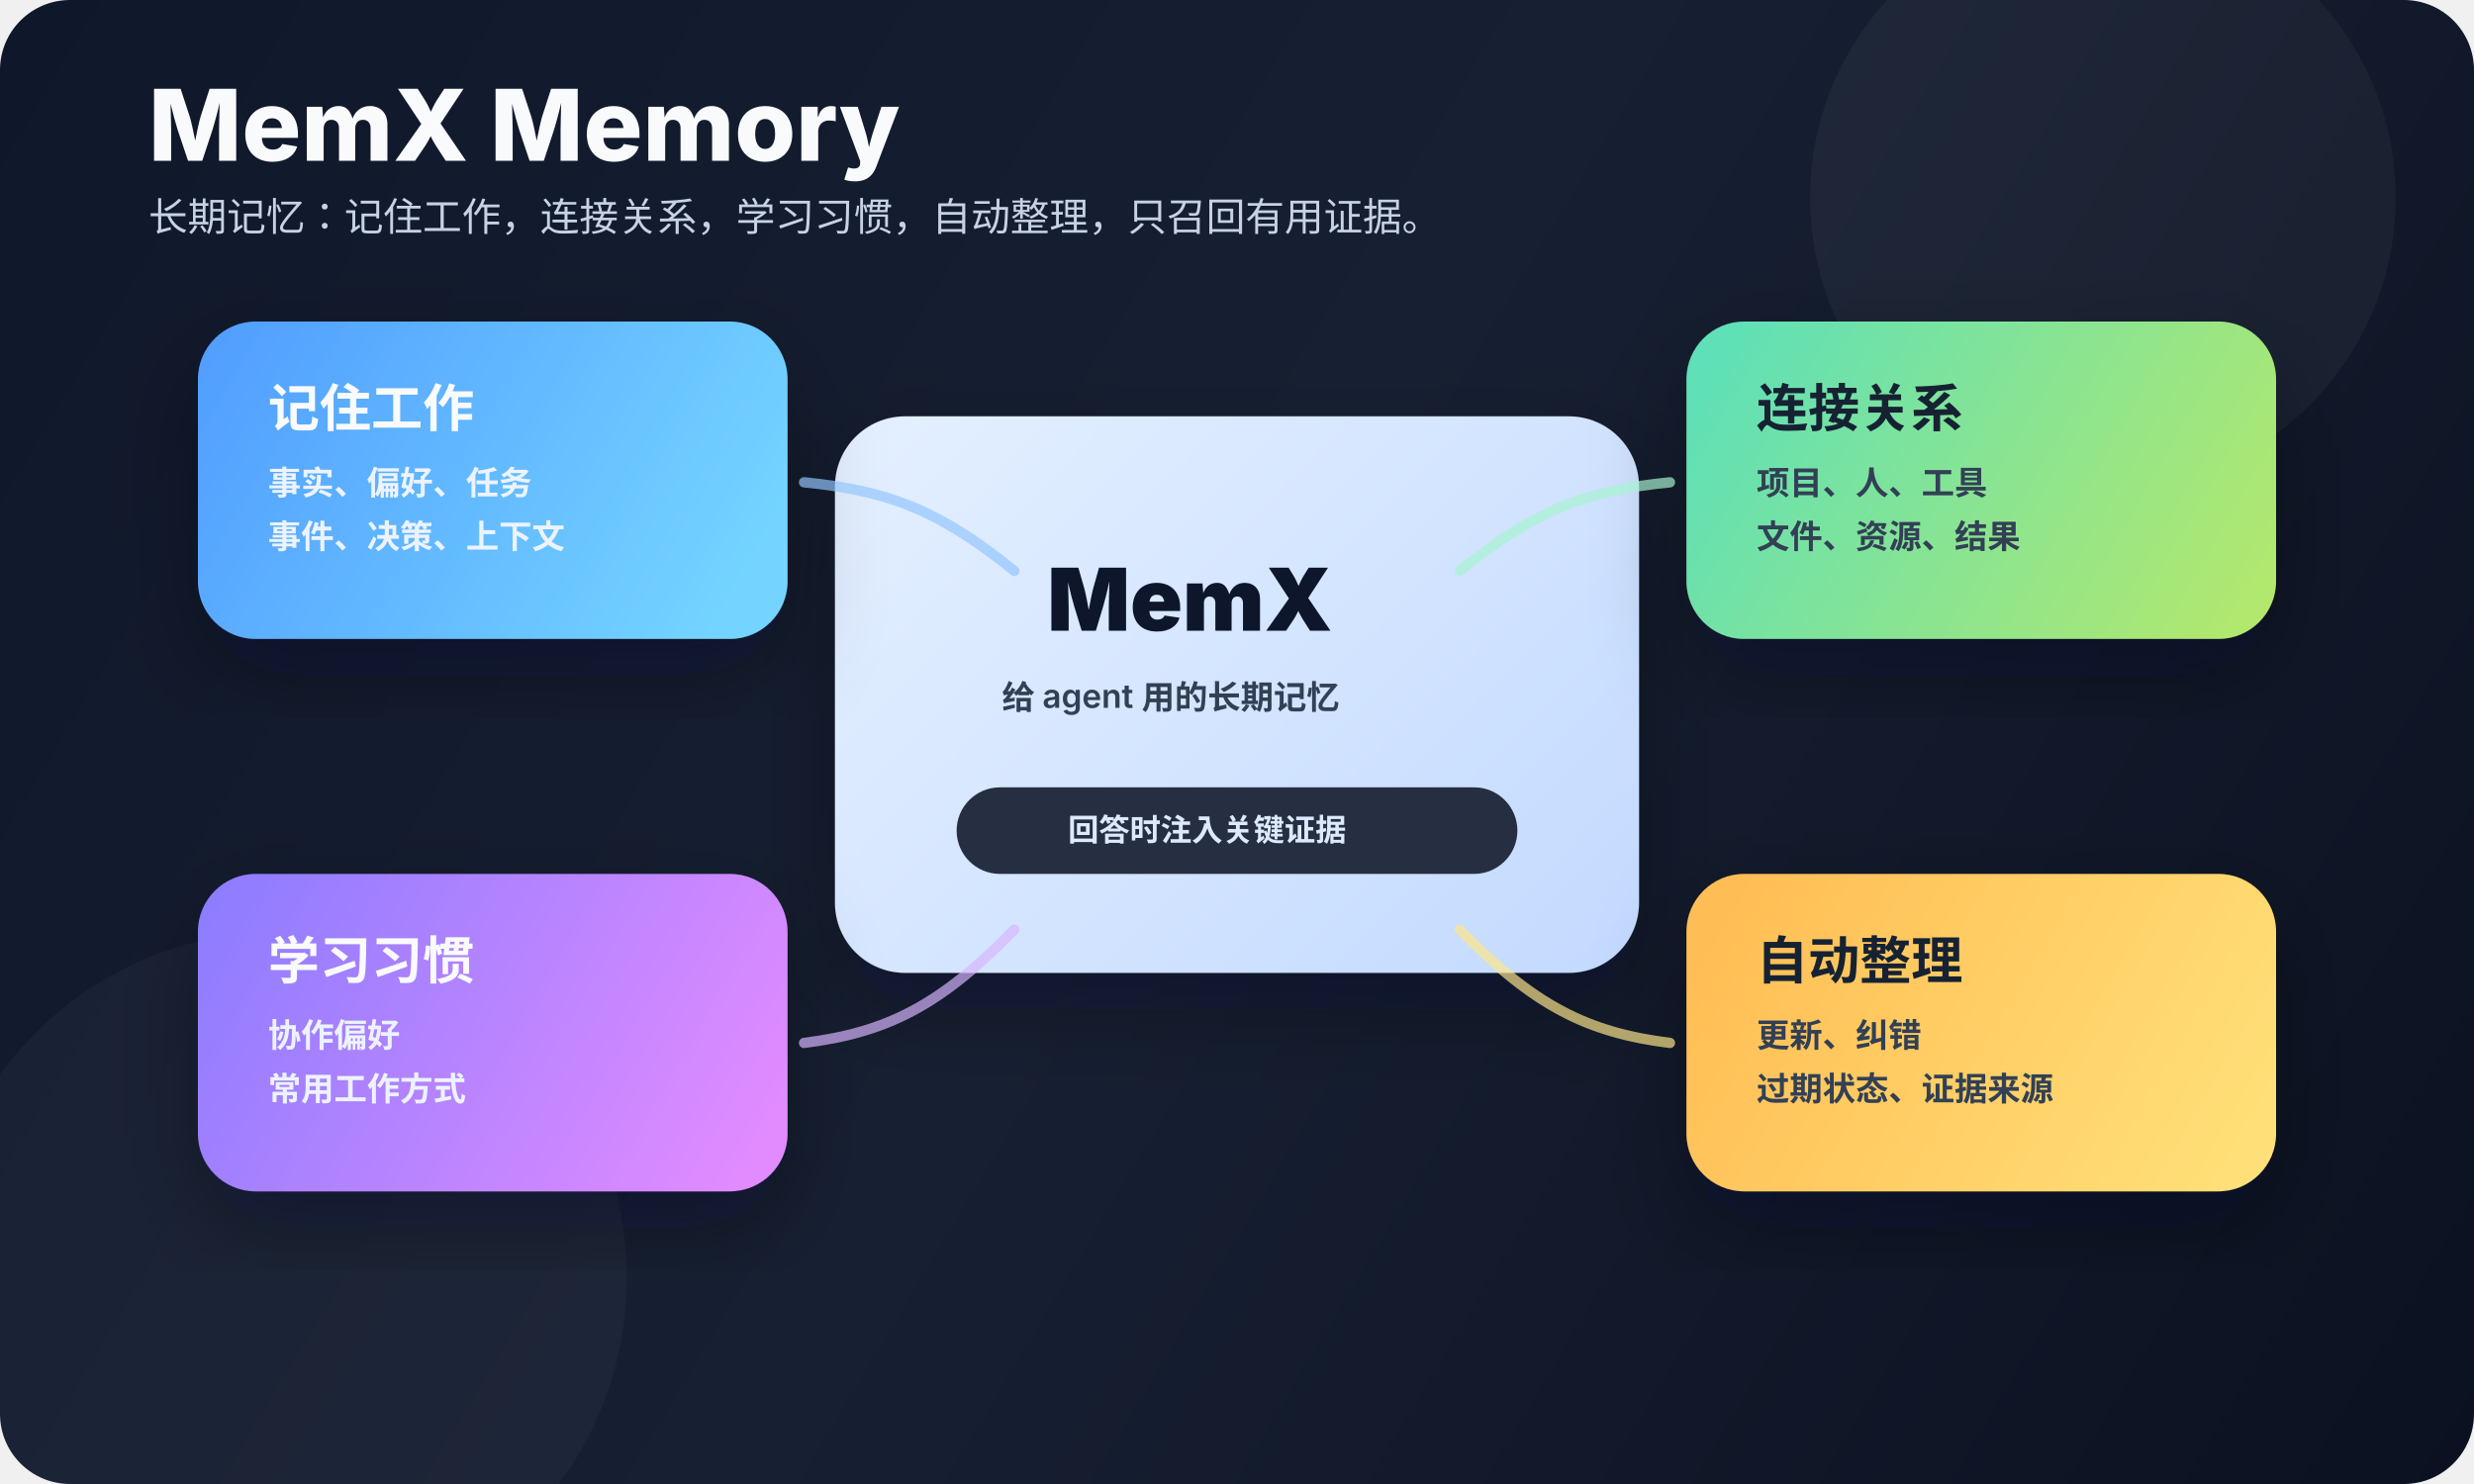
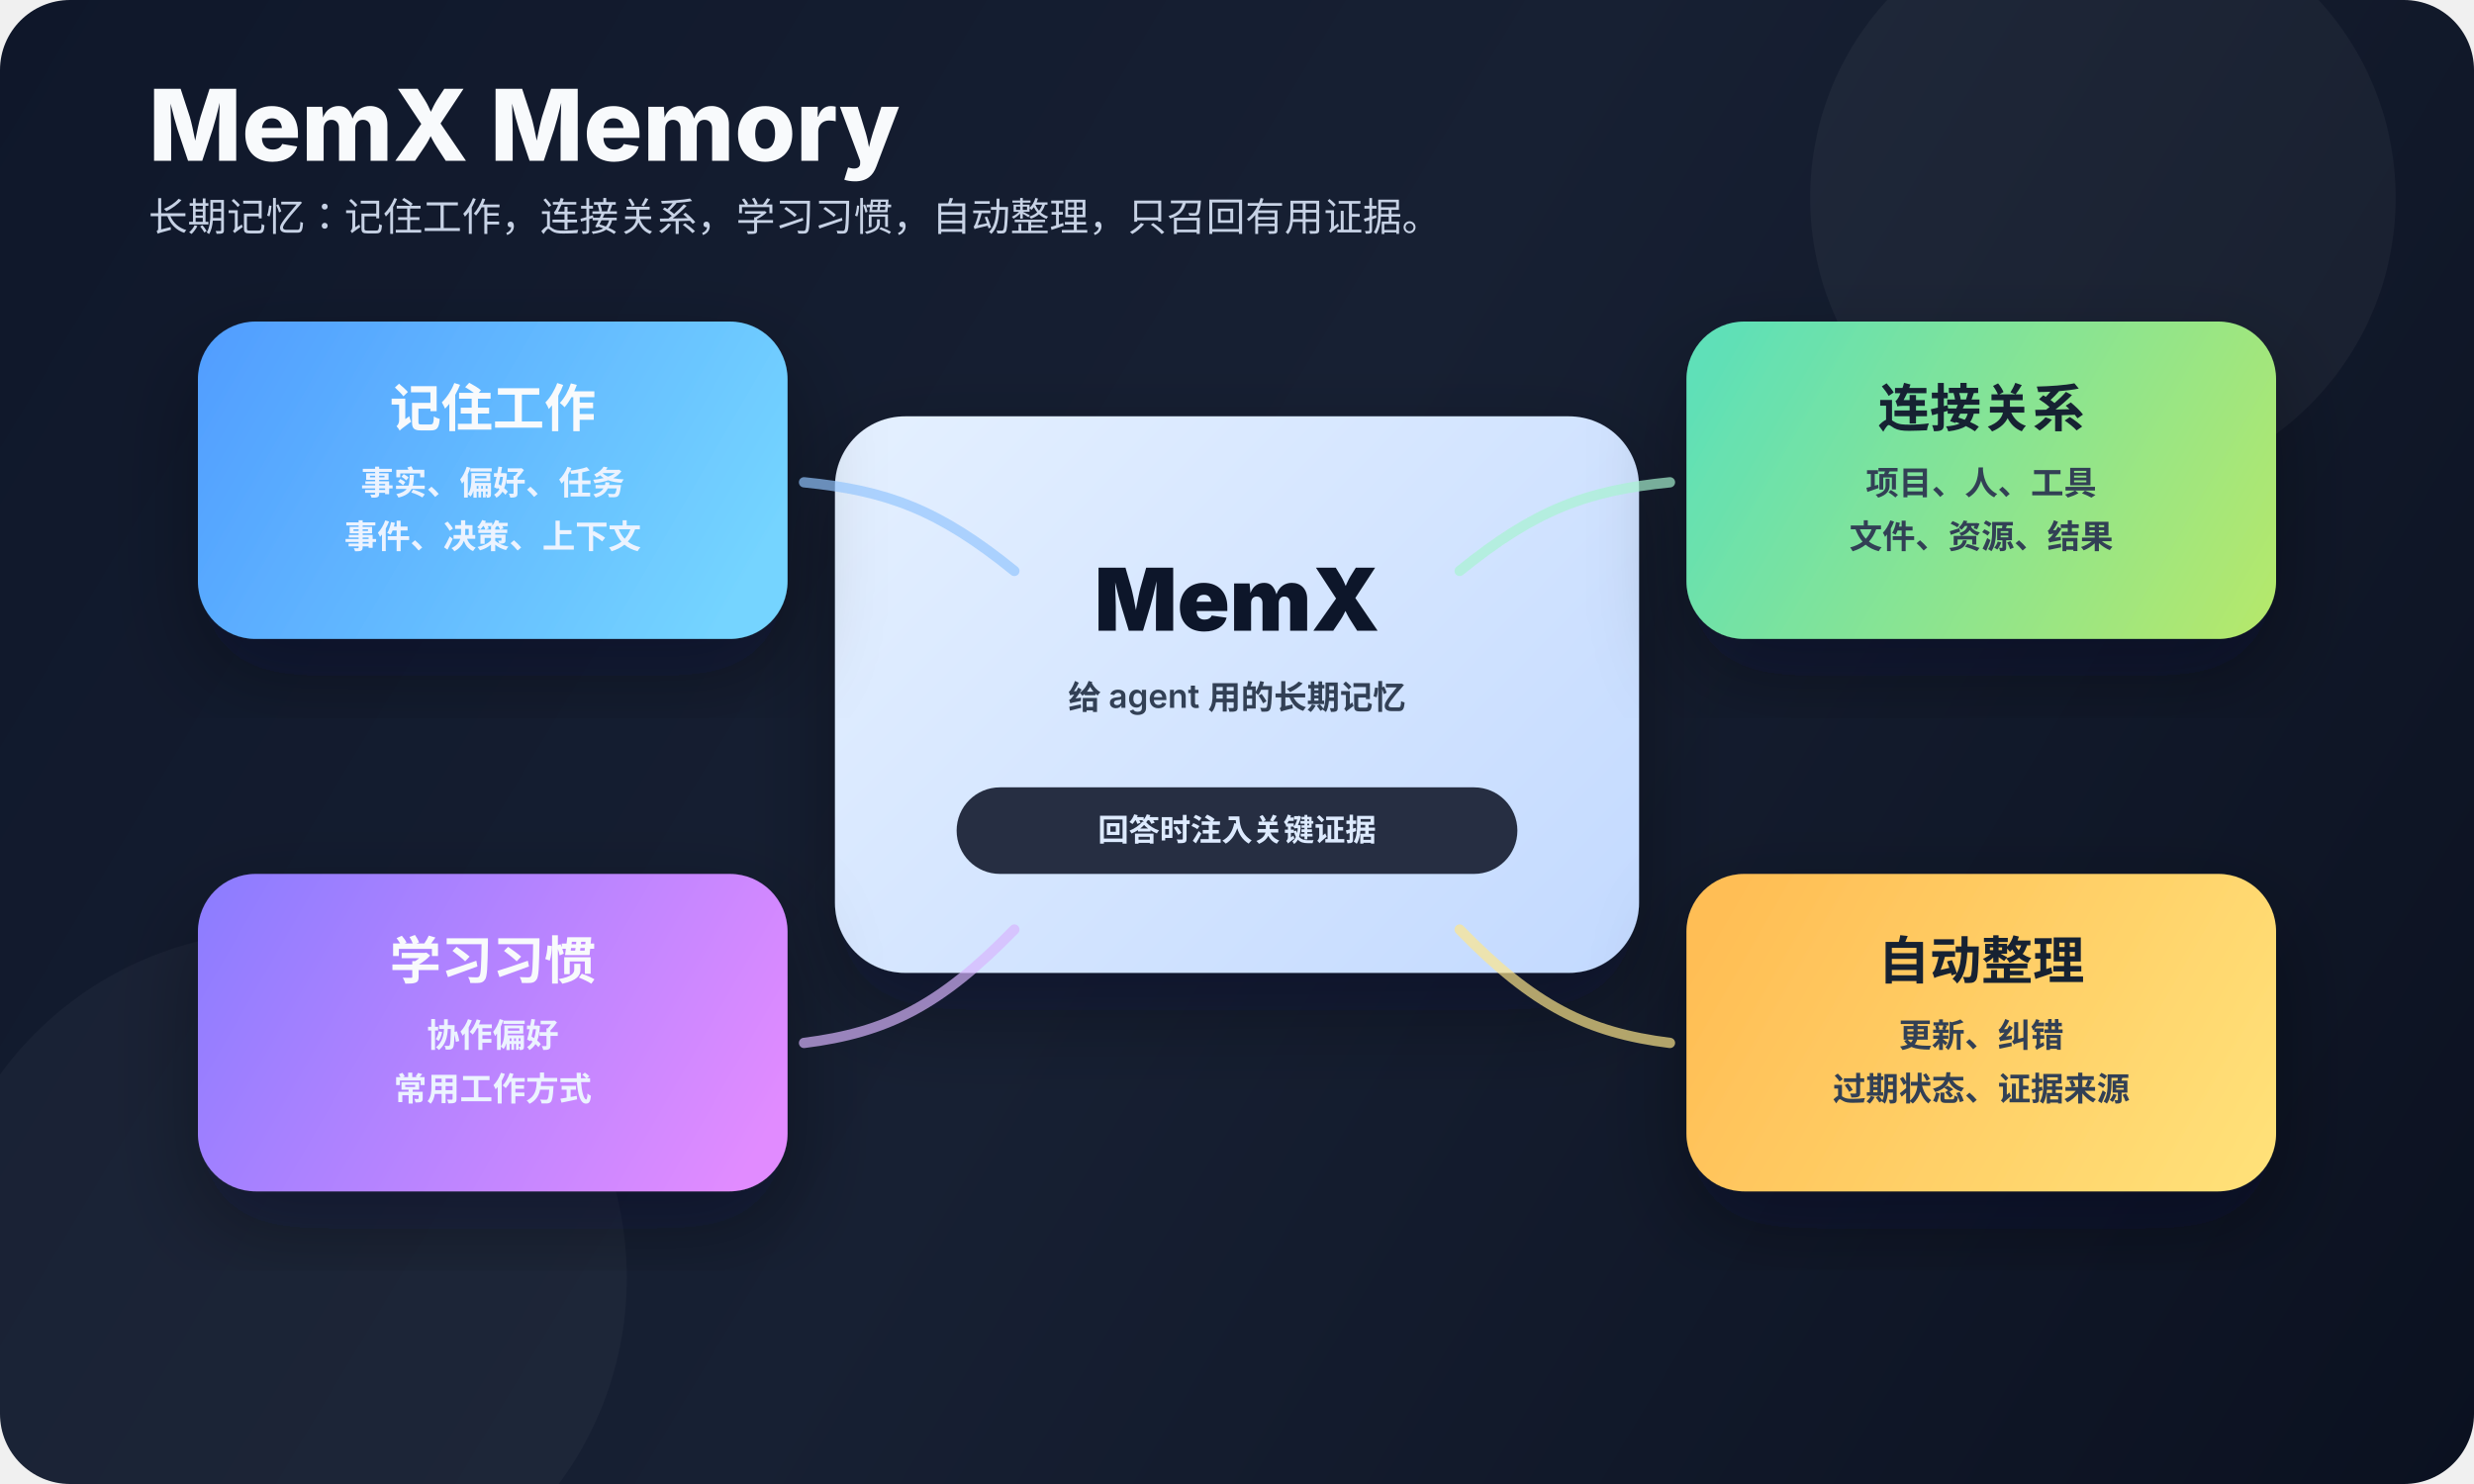
<svg xmlns="http://www.w3.org/2000/svg" width="1200" height="720" viewBox="0 0 1200 720" fill="none" role="img" aria-labelledby="title desc">
  <defs>
    <linearGradient id="bg" x1="0" y1="0" x2="1200" y2="720" gradientUnits="userSpaceOnUse">
      <stop offset="0" stop-color="#0F172A" />
      <stop offset="0.48" stop-color="#172033" />
      <stop offset="1" stop-color="#0B1120" />
    </linearGradient>
    <linearGradient id="center" x1="410" y1="172" x2="790" y2="548" gradientUnits="userSpaceOnUse">
      <stop stop-color="#E6F1FF" />
      <stop offset="1" stop-color="#BFD7FF" />
    </linearGradient>
    <linearGradient id="blue" x1="96" y1="142" x2="356" y2="292" gradientUnits="userSpaceOnUse">
      <stop stop-color="#4F9BFF" />
      <stop offset="1" stop-color="#74D4FF" />
    </linearGradient>
    <linearGradient id="green" x1="844" y1="142" x2="1104" y2="292" gradientUnits="userSpaceOnUse">
      <stop stop-color="#5EE0B8" />
      <stop offset="1" stop-color="#B4E86C" />
    </linearGradient>
    <linearGradient id="purple" x1="96" y1="428" x2="356" y2="578" gradientUnits="userSpaceOnUse">
      <stop stop-color="#8B7CFF" />
      <stop offset="1" stop-color="#E18BFF" />
    </linearGradient>
    <linearGradient id="gold" x1="844" y1="428" x2="1104" y2="578" gradientUnits="userSpaceOnUse">
      <stop stop-color="#FFBE55" />
      <stop offset="1" stop-color="#FFE27A" />
    </linearGradient>
    <filter id="shadow" x="-25%" y="-25%" width="150%" height="150%" color-interpolation-filters="sRGB">
      <feDropShadow dx="0" dy="18" stdDeviation="22" flood-color="#020617" flood-opacity="0.34" />
    </filter>
    <style>
      .title { font: 800 48px "Noto Sans SC", "PingFang SC", "Microsoft YaHei", Inter, sans-serif; fill: #F8FAFC; letter-spacing: 0; }
      .subtitle { font: 500 19px "Noto Sans SC", "PingFang SC", "Microsoft YaHei", Inter, sans-serif; fill: #C7D2E5; letter-spacing: 0; }
      .centerTitle { font: 900 42px "Noto Sans SC", "PingFang SC", "Microsoft YaHei", Inter, sans-serif; fill: #0F172A; letter-spacing: 0; }
      .centerSmall { font: 600 16px "Noto Sans SC", "PingFang SC", "Microsoft YaHei", Inter, sans-serif; fill: #334155; letter-spacing: 0; }
      .cardTitle { font: 800 25px "Noto Sans SC", "PingFang SC", "Microsoft YaHei", Inter, sans-serif; fill: #F8FAFC; letter-spacing: 0; }
      .cardText { font: 600 16px "Noto Sans SC", "PingFang SC", "Microsoft YaHei", Inter, sans-serif; fill: #ECF3FF; letter-spacing: 0; }
      .darkTitle { font: 800 25px "Noto Sans SC", "PingFang SC", "Microsoft YaHei", Inter, sans-serif; fill: #172033; letter-spacing: 0; }
      .darkText { font: 600 16px "Noto Sans SC", "PingFang SC", "Microsoft YaHei", Inter, sans-serif; fill: #334155; letter-spacing: 0; }
      .pill { font: 700 15px "Noto Sans SC", "PingFang SC", "Microsoft YaHei", Inter, sans-serif; fill: #DDEAFE; letter-spacing: 0; }
    </style>
  </defs>
  <rect width="1200" height="720" rx="34" fill="url(#bg)" />
  <circle cx="1020" cy="96" r="142" fill="#FFFFFF" opacity="0.04" />
  <circle cx="136" cy="620" r="168" fill="#FFFFFF" opacity="0.035" />
  <text x="72" y="78" class="title">MemX Memory</text>
  <text x="72" y="112" class="subtitle">长期记忆：记住工作，连接关系，学习习惯，自动整理，只召回有用证据。</text>
  <g filter="url(#shadow)">
    <rect x="405" y="202" width="390" height="270" rx="34" fill="url(#center)" />
-     <text x="508" y="306" class="centerTitle">MemX</text>
-     <text x="486" y="344" class="centerSmall">给 agent 用的长期记忆</text>
+     <text x="600" y="306" text-anchor="middle" class="centerTitle">MemX</text>
+     <text x="600" y="344" text-anchor="middle" class="centerSmall">给 agent 用的长期记忆</text>
    <rect x="464" y="382" width="272" height="42" rx="21" fill="#0F172A" opacity="0.88" />
-     <text x="518" y="408" class="pill">回答时注入关键证据</text>
+     <text x="600" y="408" text-anchor="middle" class="pill">回答时注入关键证据</text>
  </g>
  <g filter="url(#shadow)">
    <rect x="96" y="156" width="286" height="154" rx="28" fill="url(#blue)" />
-     <text x="130" y="207" class="cardTitle">记住工作</text>
-     <text x="130" y="240" class="cardText">事实、偏好、任务</text>
-     <text x="130" y="266" class="cardText">事件、决策、上下文</text>
+     <text x="239" y="207" text-anchor="middle" class="cardTitle">记住工作</text>
+     <text x="239" y="240" text-anchor="middle" class="cardText">事实、偏好、任务</text>
+     <text x="239" y="266" text-anchor="middle" class="cardText">事件、决策、上下文</text>
  </g>
  <g filter="url(#shadow)">
    <rect x="818" y="156" width="286" height="154" rx="28" fill="url(#green)" />
-     <text x="852" y="207" class="darkTitle">连接关系</text>
-     <text x="852" y="240" class="darkText">项目、人、工具</text>
-     <text x="852" y="266" class="darkText">文件、资源、结果</text>
+     <text x="961" y="207" text-anchor="middle" class="darkTitle">连接关系</text>
+     <text x="961" y="240" text-anchor="middle" class="darkText">项目、人、工具</text>
+     <text x="961" y="266" text-anchor="middle" class="darkText">文件、资源、结果</text>
  </g>
  <g filter="url(#shadow)">
    <rect x="96" y="424" width="286" height="154" rx="28" fill="url(#purple)" />
-     <text x="130" y="475" class="cardTitle">学习习惯</text>
-     <text x="130" y="508" class="cardText">协作偏好</text>
-     <text x="130" y="534" class="cardText">常用工作方式</text>
+     <text x="239" y="475" text-anchor="middle" class="cardTitle">学习习惯</text>
+     <text x="239" y="508" text-anchor="middle" class="cardText">协作偏好</text>
+     <text x="239" y="534" text-anchor="middle" class="cardText">常用工作方式</text>
  </g>
  <g filter="url(#shadow)">
    <rect x="818" y="424" width="286" height="154" rx="28" fill="url(#gold)" />
-     <text x="852" y="475" class="darkTitle">自动整理</text>
-     <text x="852" y="508" class="darkText">更新、纠错</text>
-     <text x="852" y="534" class="darkText">过期状态、证据来源</text>
+     <text x="961" y="475" text-anchor="middle" class="darkTitle">自动整理</text>
+     <text x="961" y="508" text-anchor="middle" class="darkText">更新、纠错</text>
+     <text x="961" y="534" text-anchor="middle" class="darkText">过期状态、证据来源</text>
  </g>
  <path d="M390 234C430 238 455 247 492 277" stroke="#93C5FD" stroke-width="5" stroke-linecap="round" opacity="0.68" />
  <path d="M810 234C770 238 745 247 708 277" stroke="#A7F3D0" stroke-width="5" stroke-linecap="round" opacity="0.68" />
  <path d="M390 506C430 501 456 488 492 451" stroke="#D8B4FE" stroke-width="5" stroke-linecap="round" opacity="0.68" />
  <path d="M810 506C770 501 744 488 708 451" stroke="#FDE68A" stroke-width="5" stroke-linecap="round" opacity="0.68" />
</svg>
